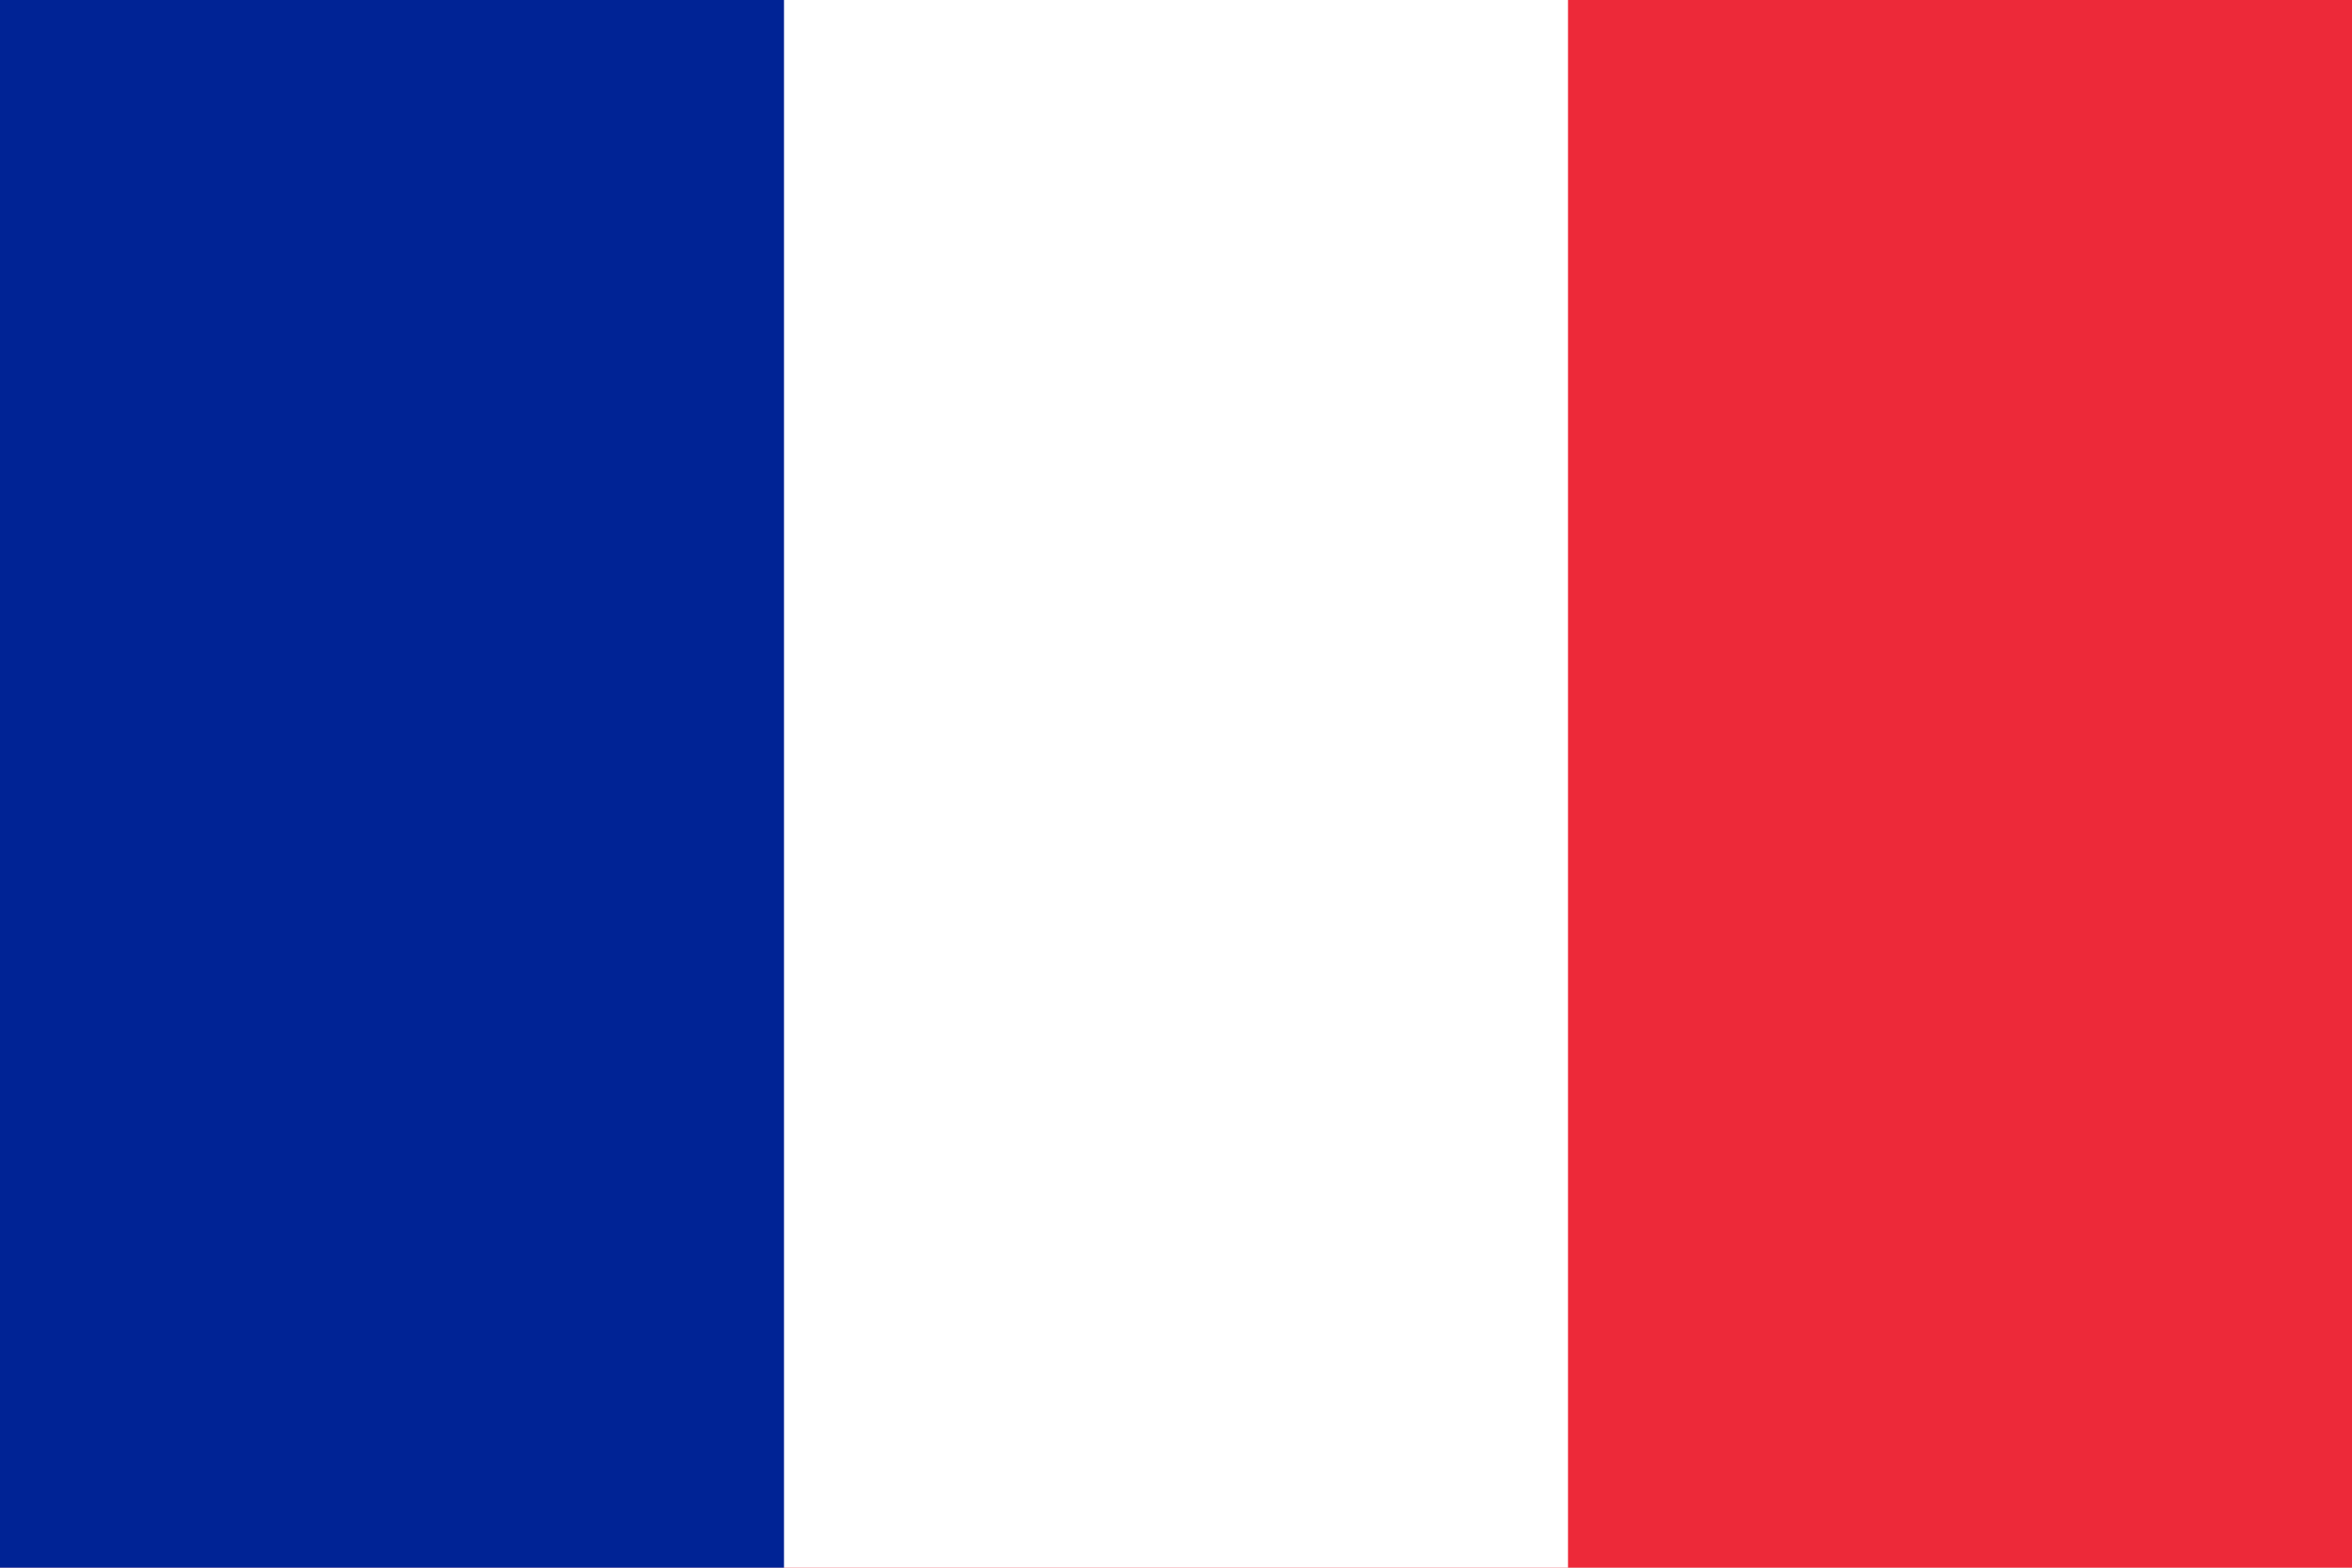
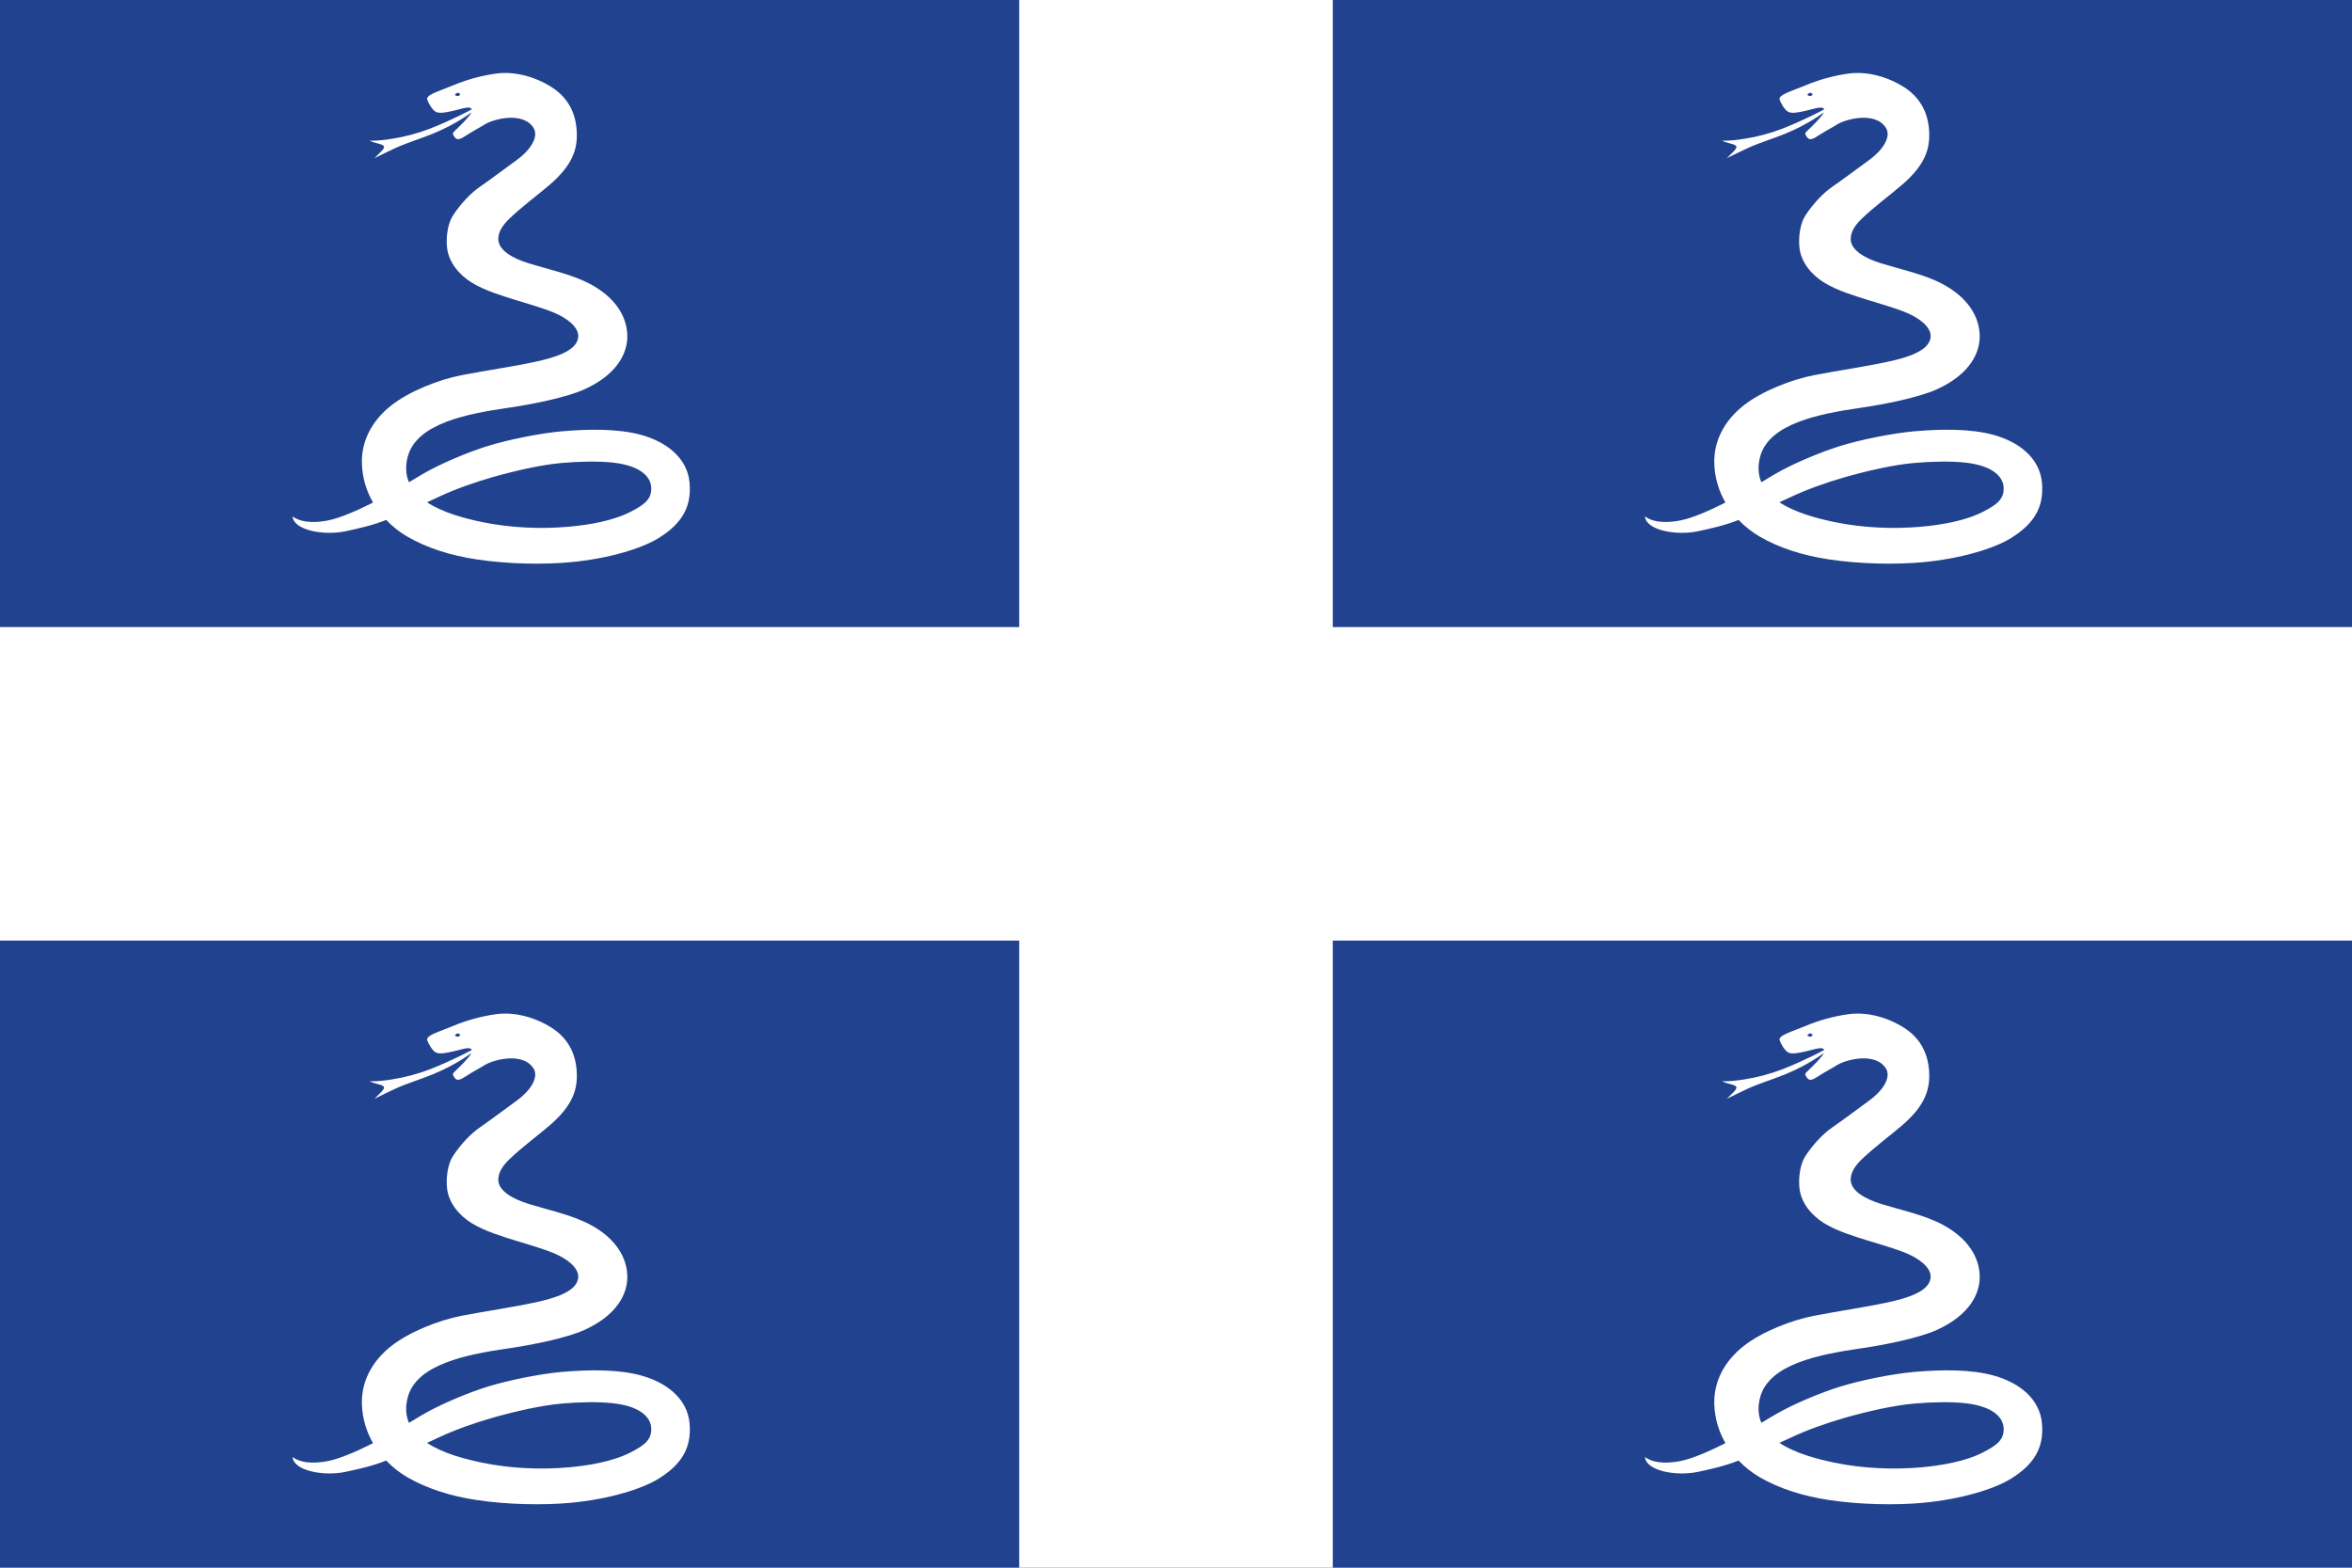
- <svg xmlns="http://www.w3.org/2000/svg" width="900" height="600">
-   <rect width="900" height="600" fill="#ED2939" />
-   <rect width="600" height="600" fill="#fff" />
-   <rect width="300" height="600" fill="#002395" />
+ <svg xmlns="http://www.w3.org/2000/svg" xmlns:xlink="http://www.w3.org/1999/xlink" width="600" height="400">
+   <rect style="fill:#21428e" width="600" height="400" />
+   <path style="fill:#fff" d="M 260,160 L 260,0 L 300,0 L 340,0 L 340,160 L 600,160 L 600,200 L 600,240 L 340,240 L 340,400 L 300,400 L 260,400 L 260,240 L 0,240 L 0,200 L 0,160 L 260,160 z" />
+   <g id="s" transform="matrix(1.793151,-0.1568803,0.1568803,1.793151,-234.8208,-164.2308)">
+     <path d="M 170.104,180.449 C 170.963,181.522 171.927,182.393 172.842,183.039 C 175.545,184.949 178.797,186.27 182.309,187.126 C 186.645,188.183 191.725,188.719 195.592,188.699 C 200.886,188.671 205.773,187.691 208.389,186.357 C 211.687,184.674 213.4,182.506 213.4,178.975 C 213.4,175.342 210.541,172.87 207.228,171.62 C 204.038,170.416 199.824,170.106 195.941,170.108 C 192.966,170.109 188.3,170.62 185.278,171.285 C 182.75,171.84 178.609,173.088 175.665,174.498 C 175.061,174.787 174.438,175.095 173.789,175.412 C 173.441,174.359 173.442,173.161 173.93,171.799 C 175.574,167.21 182.803,166.462 188.741,166.124 C 192.069,165.935 197.056,165.398 199.733,164.451 C 204.571,162.741 206.337,159.787 206.44,157.218 C 206.559,154.221 204.751,151.244 200.859,149.084 C 198.664,147.867 195.772,146.941 193.442,145.993 C 191.143,145.058 189.392,143.786 189.403,142.334 C 189.412,141.16 190.282,140.195 191.221,139.435 C 193.118,137.898 195.652,136.359 197.377,135.111 C 200.94,132.532 201.745,130.307 201.814,127.861 C 201.894,125.096 200.829,122.913 198.785,121.36 C 196.573,119.678 193.766,118.64 191.082,118.781 C 188.888,118.898 186.77,119.315 184.85,119.932 C 182.881,120.565 180.976,120.891 181.091,121.593 C 181.146,121.929 181.661,123.17 182.192,123.461 C 182.715,123.747 183.538,123.625 184.073,123.575 C 184.464,123.539 185.266,123.408 185.798,123.32 C 186.285,123.239 187.085,123.097 187.287,123.513 C 187.301,123.541 184.203,124.845 181.079,125.754 C 179.381,126.247 177.411,126.588 175.664,126.699 C 174.658,126.763 173.713,126.827 172.446,126.696 C 173.273,127.176 174.193,127.281 174.417,127.67 C 174.458,128.084 173.69,128.547 172.919,129.225 C 174.236,128.707 175.27,128.32 176.016,128.05 C 177.635,127.464 179.638,127.059 181.458,126.493 C 185.032,125.381 187.203,123.929 187.194,123.945 C 186.987,124.285 186.529,124.729 186.007,125.194 C 185.523,125.625 184.913,126.107 184.506,126.439 C 184.136,126.74 184.334,126.934 184.505,127.25 C 184.811,127.815 185.366,127.574 186.252,127.098 C 187.148,126.615 188.097,126.239 188.881,125.834 C 190.138,125.186 194.426,124.394 195.743,126.888 C 196.477,128.28 194.896,130.092 193.082,131.182 C 191.814,131.944 188.797,133.811 187.394,134.602 C 186.197,135.277 184.575,136.644 183.266,138.327 C 182.487,139.329 182.025,141.198 182.064,142.772 C 182.116,144.811 183.385,146.688 185.082,147.968 C 186.863,149.313 189.426,150.295 190.841,150.891 C 192.242,151.481 194.648,152.364 196.302,153.224 C 198.012,154.113 199.571,155.476 199.498,156.788 C 199.38,158.926 195.903,159.615 193.05,159.971 C 189.919,160.363 186.011,160.582 182.537,160.944 C 179.339,161.277 175.023,162.529 172.243,164.344 C 169.258,166.292 167.553,169.076 167.375,172.186 C 167.254,174.306 167.707,176.2 168.465,177.828 C 168.366,177.869 168.269,177.911 168.17,177.95 C 166.135,178.763 163.623,179.615 161.93,179.799 C 160.734,179.928 158.368,180.049 156.93,178.799 C 156.93,180.799 161.163,181.931 164.243,181.549 C 165.984,181.332 168.233,181.038 170.056,180.465 C 170.071,180.461 170.09,180.454 170.104,180.449 z M 176.093,178.465 C 178.209,180.143 181.254,181.231 183.693,181.959 C 187.643,183.138 191.931,183.666 195.748,183.666 C 198.625,183.666 202.091,183.399 204.763,182.302 C 206.813,181.461 207.93,180.743 207.93,179.036 C 207.93,177.549 206.593,175.896 202.757,175.144 C 200.748,174.751 198.094,174.581 195.659,174.578 C 192.671,174.574 188.899,175.103 185.603,175.736 C 183.138,176.209 180.071,177.004 177.93,177.799 C 177.31,178.029 176.7,178.251 176.093,178.465 z M 185.815,121.247 C 185.836,121.311 185.617,121.485 185.48,121.491 C 185.363,121.496 185.063,121.33 185.069,121.275 C 185.078,121.195 185.329,121.032 185.428,121.021 C 185.598,121.003 185.792,121.176 185.815,121.247 z" style="fill:#fff;fill-rule:evenodd" />
+   </g>
+   <use xlink:href="#s" transform="translate(345,0)" />
+   <use xlink:href="#s" transform="translate(0,240)" />
+   <use xlink:href="#s" transform="translate(345,240)" />
</svg>
